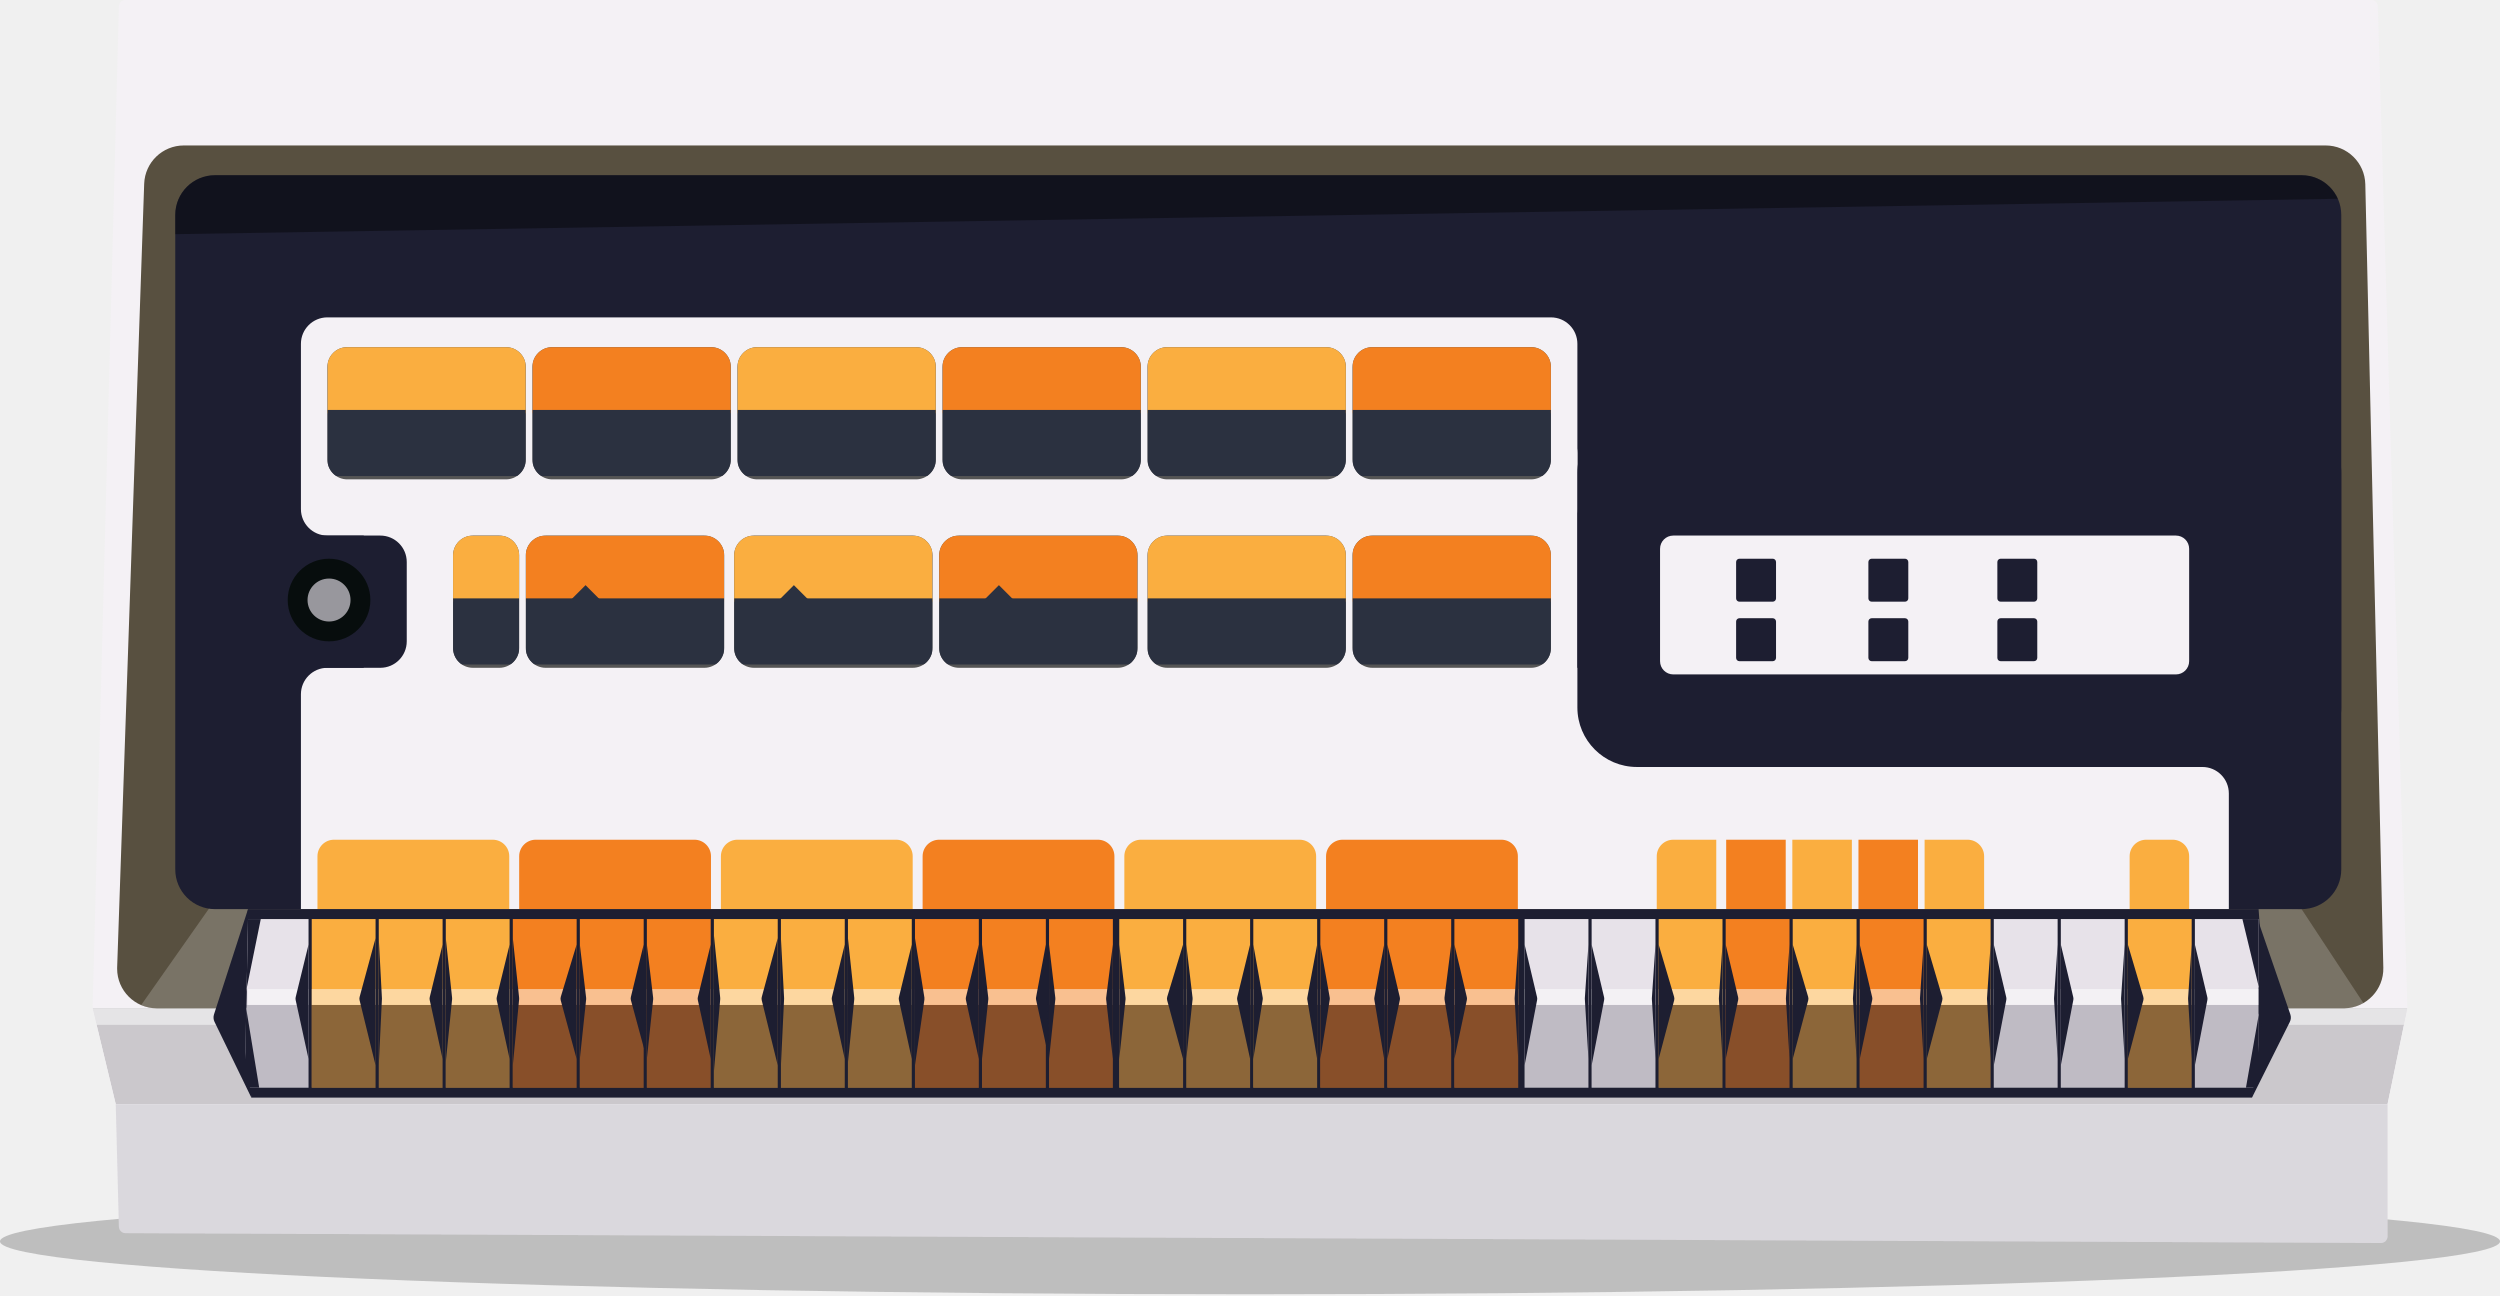
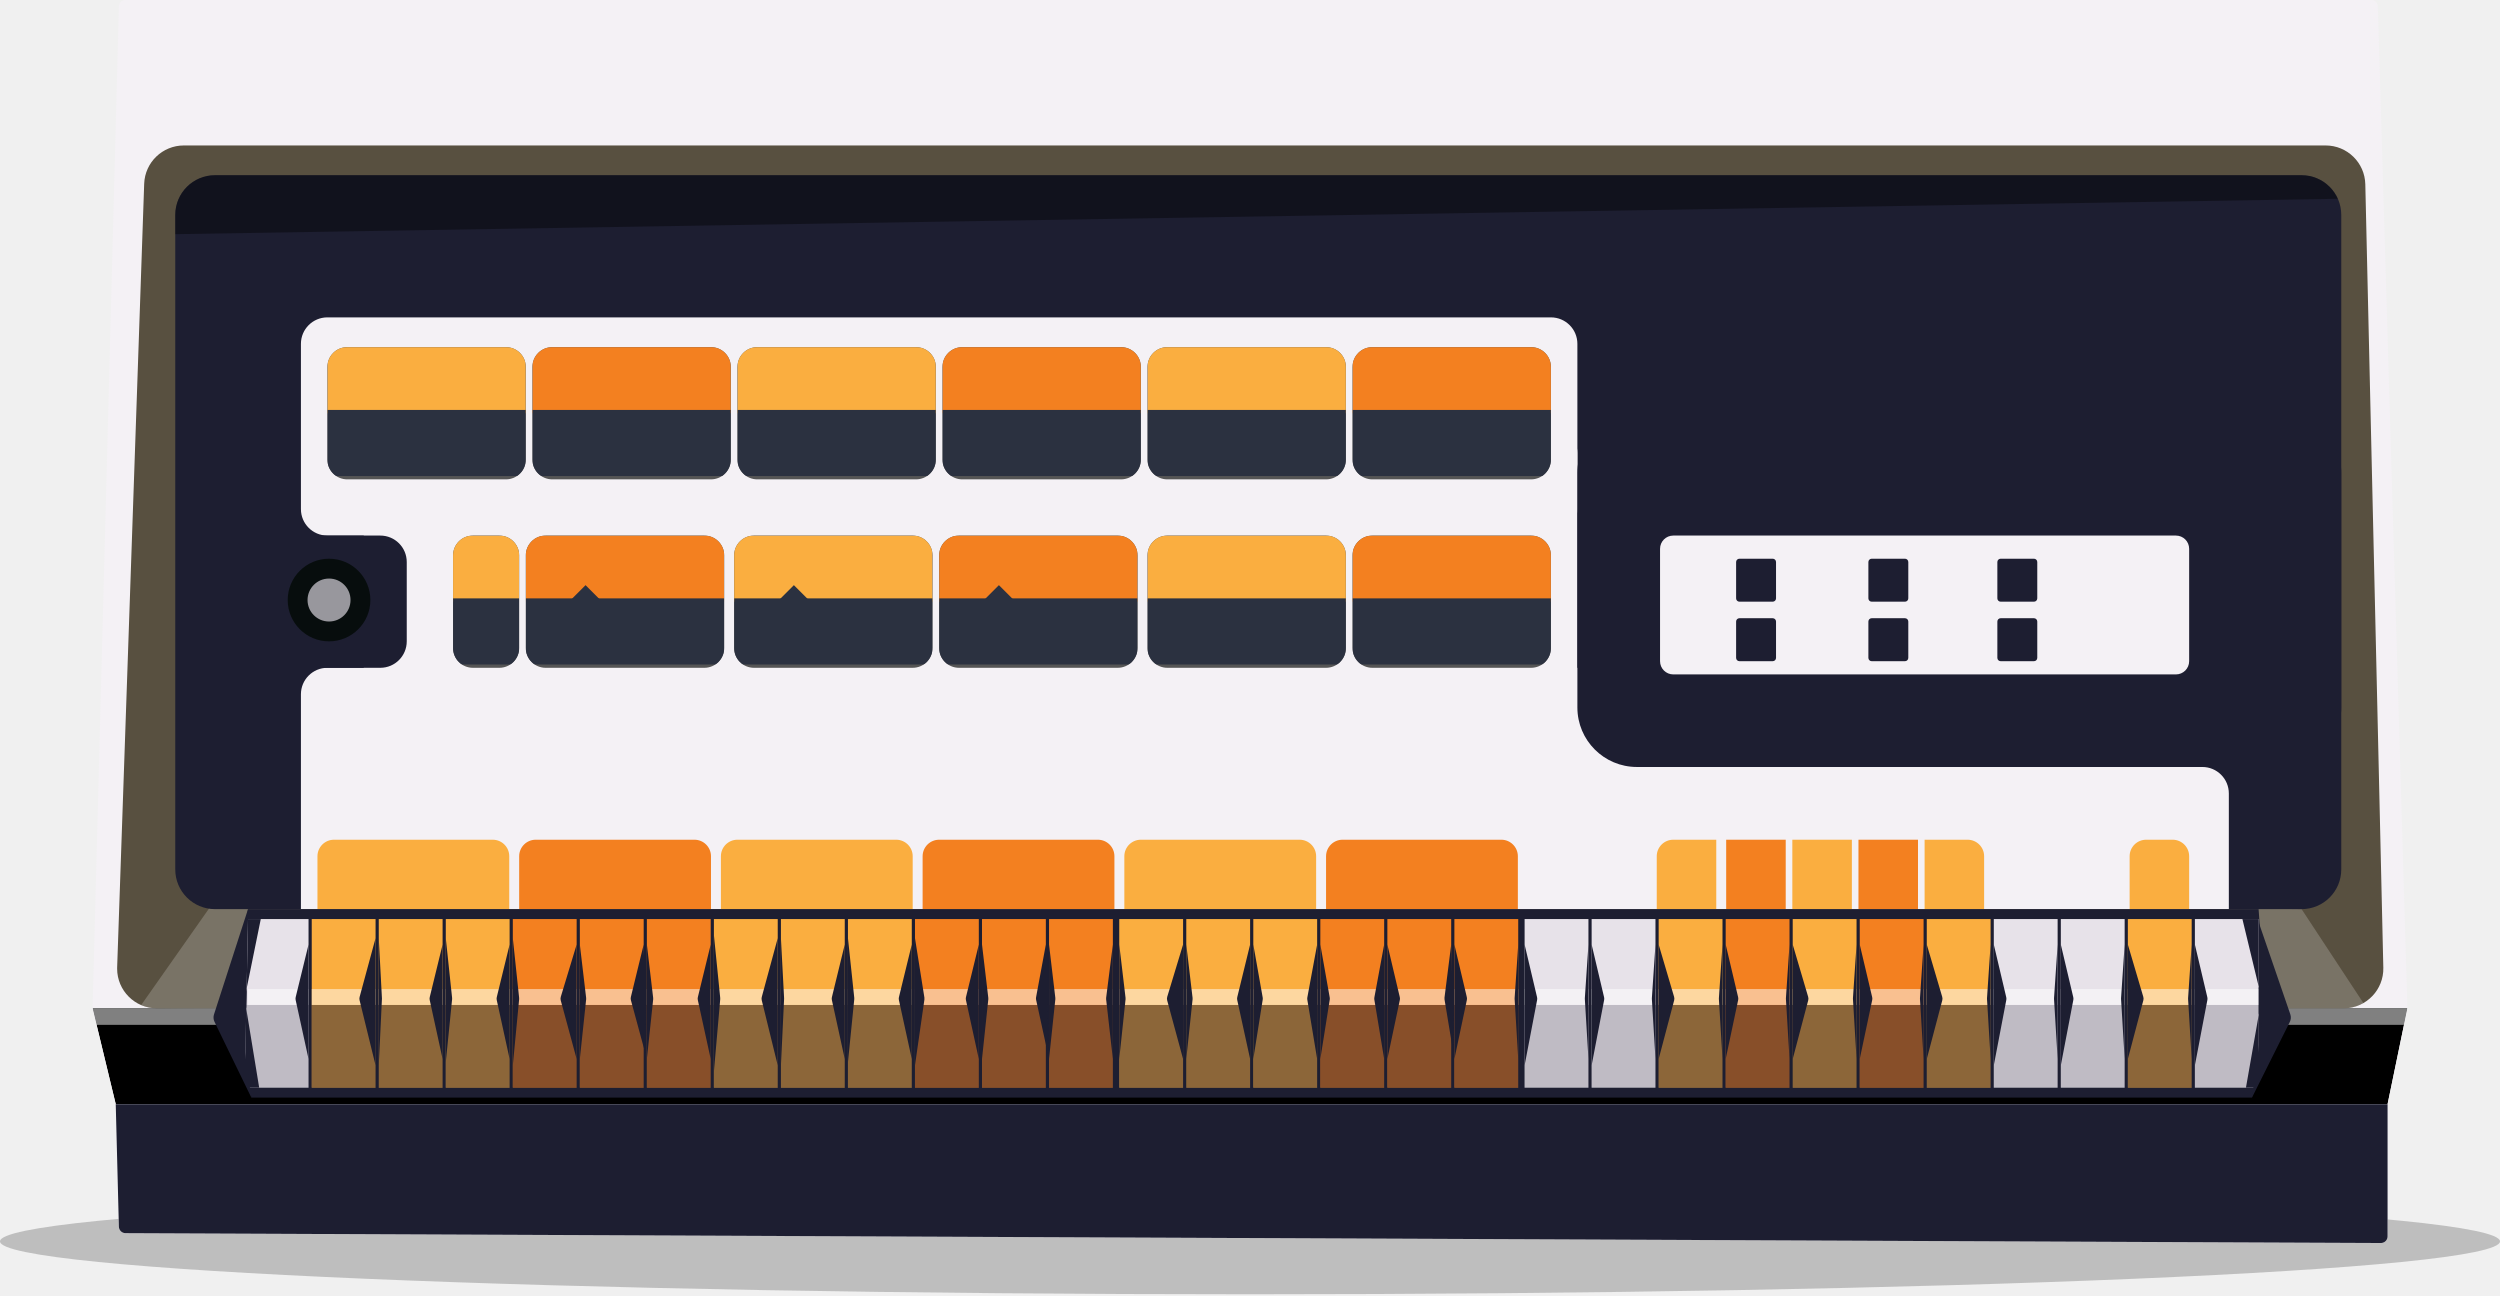
<svg xmlns="http://www.w3.org/2000/svg" xmlns:xlink="http://www.w3.org/1999/xlink" width="600px" height="311px" viewBox="0 0 600 311" version="1.1">
  <defs>
    <path d="M7.895,0 L546.872,0 L546.872,1.77635684e-15 C547.73,6.3368725e-14 548.433,0.682 548.458,1.54 L555.55,241.811 L555.55,241.811 C555.554,241.934 555.543,242.058 555.518,242.179 L550.794,265.006 L5.556,265.006 L0.049,242.201 L0.049,242.201 C0.017,242.065 0.002,241.926 0.006,241.787 L6.309,1.546 L6.309,1.546 C6.331,0.685 7.035,5.93120256e-15 7.895,5.77315973e-15 Z" id="path-1" />
    <polygon id="path-3" points="0 0 555.556 0 550.794 23.01 5.556 23.01" />
    <path d="M16.343,0 L530.376,0 L530.376,0 C535.55,-9.50459197e-16 539.778,4.131 539.896,9.304 L544.22,197.344 L544.22,197.344 C544.341,202.602 540.177,206.962 534.919,207.083 C534.846,207.085 534.773,207.086 534.7,207.086 L9.857,207.086 L9.857,207.086 C4.598,207.086 0.334,202.822 0.334,197.563 C0.334,197.453 0.336,197.344 0.34,197.235 L6.826,9.195 L6.826,9.195 C7.003,4.066 11.211,2.71901416e-15 16.343,1.77635684e-15 Z" id="path-5" />
    <rect id="path-7" x="0" y="0" width="519.841" height="176.142" rx="9.523" />
    <rect id="path-9" x="0" y="0" width="15.873" height="31.737" rx="4.761" />
    <rect id="path-11" x="0" y="0" width="47.619" height="31.737" rx="4.761" />
    <rect id="path-13" x="0" y="0" width="47.619" height="31.737" rx="4.761" />
    <rect id="path-15" x="0" y="0" width="47.619" height="31.737" rx="4.761" />
    <rect id="path-17" x="0" y="0" width="47.619" height="31.737" rx="4.761" />
    <rect id="path-19" x="0" y="0" width="47.619" height="31.737" rx="4.761" />
    <rect id="path-21" x="0" y="0" width="47.619" height="31.737" rx="4.761" />
    <rect id="path-23" x="0" y="0" width="47.619" height="31.737" rx="4.761" />
    <rect id="path-25" x="0" y="0" width="47.619" height="31.737" rx="4.761" />
    <rect id="path-27" x="0" y="0" width="47.619" height="31.737" rx="4.761" />
    <rect id="path-29" x="0" y="0" width="47.619" height="31.737" rx="4.761" />
    <rect id="path-31" x="0" y="0" width="47.619" height="31.737" rx="4.761" />
    <path d="M5.556,265.006 L550.794,265.006 L550.794,296.736 L550.794,296.736 C550.794,297.613 550.083,298.323 549.206,298.323 C549.204,298.323 549.202,298.323 549.2,298.323 L7.889,295.957 L7.889,295.957 C7.031,295.953 6.332,295.268 6.31,294.41 L5.556,265.006 Z" id="path-33" />
    <polygon id="path-34" points="2.608 0 485.147 0 486.684 21.886 483.56 45.226 3.401 45.226 0.012 21.031" />
  </defs>
-   <g id="Page-1" stroke="none" stroke-width="1" fill="none" fill-rule="evenodd">
+   <g id="Page-1" stroke="none" stroke-width="1" fill="none" fillRule="evenodd">
    <g id="Desktop-HD" transform="translate(-390, -357)">
      <g id="kl10" transform="translate(390, 357)">
        <g id="cf-01">
          <ellipse id="shadow" fill="#000000" opacity="0.21" cx="300" cy="297.933" rx="300" ry="12.695" />
          <g transform="translate(22.22222, 0)">
            <g id="bg">
              <mask id="mask-2" fill="white">
                <use xlink:href="#path-1" />
              </mask>
              <use id="Rectangle-17" fill="#F4F1F5" xlink:href="#path-1" />
              <g id="lower-bevel--shadow" mask="url(#mask-2)">
                <g transform="translate(0, 241.9967)">
                  <mask id="mask-4" fill="white">
                    <use xlink:href="#path-3" />
                  </mask>
-                   <g id="Rectangle-20" stroke="none" fill="none" fill-rule="evenodd">
+                   <g id="Rectangle-20" stroke="none" fill="none" fillRule="evenodd">
                    <use fill="#F4F1F5" xlink:href="#path-3" />
-                     <use fill-opacity="0.17" fill="#000000" xlink:href="#path-3" />
-                   </g>
-                   <rect id="Rectangle-21" stroke="none" fill="#FFFFFF" fill-rule="evenodd" opacity="0.5" mask="url(#mask-4)" x="0" y="0" width="555.556" height="3.967" />
+                     <use fillOpacity="0.17" fill="#000000" xlink:href="#path-3" />
+                   </g>
+                   <rect id="Rectangle-21" stroke="none" fill="#FFFFFF" fillRule="evenodd" opacity="0.5" mask="url(#mask-4)" x="0" y="0" width="555.556" height="3.967" />
                </g>
              </g>
              <g id="inner-bevel" mask="url(#mask-2)">
                <g transform="translate(5.555556, 34.91101)">
                  <mask id="mask-6" fill="white">
                    <use xlink:href="#path-5" />
                  </mask>
-                   <use id="Rectangle-5-Copy" stroke="none" fill="#585040" fill-rule="evenodd" xlink:href="#path-5" />
-                   <polygon id="Path-2" stroke="none" fill="#FFFFFF" fill-rule="evenodd" opacity="0.2" mask="url(#mask-6)" points="26.19 177.729 5.556 207.086 544.444 213.433 524.603 183.283" />
+                   <use id="Rectangle-5-Copy" stroke="none" fill="#585040" fillRule="evenodd" xlink:href="#path-5" />
+                   <polygon id="Path-2" stroke="none" fill="#FFFFFF" fillRule="evenodd" opacity="0.2" mask="url(#mask-6)" points="26.19 177.729 5.556 207.086 544.444 213.433 524.603 183.283" />
                </g>
              </g>
            </g>
            <g id="panel-background" transform="translate(19.84127, 42.05189)">
              <g id="Group-2">
                <g id="Group-7">
                  <mask id="mask-8" fill="white">
                    <use xlink:href="#path-7" />
                  </mask>
                  <use id="Rectangle-5" fill="#1D1E31" xlink:href="#path-7" />
                  <polygon id="shadow" fill="#000000" opacity="0.4" mask="url(#mask-8)" points="525.397 5.554 -7.937 14.282 -0.794 -11.901 525.397 -17.456" />
                </g>
                <rect id="Rectangle-3" fill="#F4F1F5" x="30.159" y="34.118" width="306.349" height="52.367" rx="6.349" />
                <path d="M36.507,118.221 L419.048,118.221 L419.048,118.221 C422.554,118.221 425.397,121.064 425.397,124.57 L425.397,176.142 L30.159,176.142 L30.159,124.57 L30.159,124.57 C30.159,121.064 33.001,118.221 36.507,118.221 Z" id="Rectangle-3-Copy-2" fill="#F4F1F5" />
                <path d="M199.206,142.024 L486.509,142.024 L486.509,142.024 C490.015,142.024 492.857,144.867 492.857,148.373 L492.857,176.142 L192.857,176.142 L192.857,148.373 L192.857,148.373 C192.857,144.867 195.7,142.024 199.206,142.024 Z" id="Rectangle-3-Copy-4" fill="#F4F1F5" />
                <rect id="Rectangle-3-Copy" fill="#F4F1F5" x="45.238" y="60.301" width="291.27" height="72.202" rx="6.349" />
                <rect id="Rectangle-6" fill="#1D1E31" x="336.508" y="57.127" width="183.333" height="84.897" rx="14.284" />
              </g>
              <rect id="Rectangle-3-Copy-3" fill="#1D1E31" x="7.937" y="86.484" width="47.619" height="31.737" rx="6.349" />
            </g>
            <g id="keyhole" transform="translate(46.8254, 134.09)">
              <ellipse id="Oval" fill="#070D0D" cx="9.921" cy="9.918" rx="9.921" ry="9.918" />
              <ellipse id="Oval-2" fill="#98979D" cx="9.921" cy="9.918" rx="5.159" ry="5.157" />
            </g>
            <rect id="Rectangle-7" fill="#F4F1F5" x="376.19" y="128.536" width="126.984" height="33.324" rx="3.174" />
            <rect id="Rectangle-8" fill="#1D1E31" x="394.444" y="148.372" width="9.58" height="10.315" rx="0.794" />
            <rect id="Rectangle-8-Copy-3" fill="#1D1E31" x="394.444" y="134.09" width="9.58" height="10.315" rx="0.794" />
            <rect id="Rectangle-8-Copy" fill="#1D1E31" x="426.19" y="148.372" width="9.58" height="10.315" rx="0.794" />
            <rect id="Rectangle-8-Copy-4" fill="#1D1E31" x="426.19" y="134.09" width="9.58" height="10.315" rx="0.794" />
            <rect id="Rectangle-8-Copy-2" fill="#1D1E31" x="457.143" y="148.372" width="9.58" height="10.315" rx="0.794" />
            <rect id="Rectangle-8-Copy-5" fill="#1D1E31" x="457.143" y="134.09" width="9.58" height="10.315" rx="0.794" />
            <g id="top-toggles" transform="translate(56, 83)">
              <g id="Group-Copy-7" transform="translate(30.50794, 45.53598)">
                <mask id="mask-10" fill="white">
                  <use xlink:href="#path-9" />
                </mask>
                <use id="Rectangle" fill="#444444" opacity="0.9" xlink:href="#path-9" />
                <rect id="Rectangle-2" fill="#FAAE40" mask="url(#mask-10)" x="0" y="0" width="15.873" height="15.869" />
                <rect id="Rectangle-2-Copy" fill="#2B3140" mask="url(#mask-10)" x="0" y="15.075" width="15.873" height="15.869" />
              </g>
              <g id="Group" transform="translate(0.349206, 0.310354)">
                <mask id="mask-12" fill="white">
                  <use xlink:href="#path-11" />
                </mask>
                <use id="Rectangle" fill="#444444" opacity="0.9" xlink:href="#path-11" />
                <rect id="Rectangle-2" fill="#FAAE40" mask="url(#mask-12)" x="0" y="0" width="47.619" height="15.869" />
                <rect id="Rectangle-2-Copy" fill="#2B3140" mask="url(#mask-12)" x="0" y="15.075" width="47.619" height="15.869" />
              </g>
              <g id="Group-Copy-3" transform="translate(98.7619, 0.310354)">
                <mask id="mask-14" fill="white">
                  <use xlink:href="#path-13" />
                </mask>
                <use id="Rectangle" fill="#444444" opacity="0.9" xlink:href="#path-13" />
                <rect id="Rectangle-2" fill="#FAAE40" mask="url(#mask-14)" x="0" y="0" width="47.619" height="15.869" />
                <rect id="Rectangle-2-Copy" fill="#2B3140" mask="url(#mask-14)" x="0" y="15.075" width="47.619" height="15.869" />
              </g>
              <g id="Group-Copy-11" transform="translate(197.1746, 45.53598)">
                <mask id="mask-16" fill="white">
                  <use xlink:href="#path-15" />
                </mask>
                <use id="Rectangle" fill="#444444" opacity="0.9" xlink:href="#path-15" />
                <rect id="Rectangle-2" fill="#FAAE40" mask="url(#mask-16)" x="0" y="0" width="47.619" height="15.869" />
                <rect id="Rectangle-2-Copy" fill="#2B3140" mask="url(#mask-16)" x="0" y="15.075" width="47.619" height="15.869" />
              </g>
              <g id="Group-Copy-5" transform="translate(197.1746, 0.310354)">
                <mask id="mask-18" fill="white">
                  <use xlink:href="#path-17" />
                </mask>
                <use id="Rectangle" fill="#444444" opacity="0.9" xlink:href="#path-17" />
                <rect id="Rectangle-2" fill="#FAAE40" mask="url(#mask-18)" x="0" y="0" width="47.619" height="15.869" />
                <rect id="Rectangle-2-Copy" fill="#2B3140" mask="url(#mask-18)" x="0" y="15.075" width="47.619" height="15.869" />
              </g>
              <g id="Group-Copy-2" transform="translate(49.55556, 0.310354)">
                <mask id="mask-20" fill="white">
                  <use xlink:href="#path-19" />
                </mask>
                <use id="Rectangle" fill="#444444" opacity="0.9" xlink:href="#path-19" />
                <rect id="Rectangle-2" fill="#F38020" mask="url(#mask-20)" x="0" y="0" width="47.619" height="15.869" />
                <rect id="Rectangle-2-Copy" fill="#2B3140" mask="url(#mask-20)" x="0" y="15.075" width="47.619" height="15.869" />
              </g>
              <g id="Group-Copy-8" transform="translate(47.96825, 45.53598)">
                <mask id="mask-22" fill="white">
                  <use xlink:href="#path-21" />
                </mask>
                <use id="Rectangle" fill="#444444" opacity="0.9" xlink:href="#path-21" />
                <rect id="Rectangle-2" fill="#F38020" mask="url(#mask-22)" x="0" y="0" width="47.619" height="15.869" />
                <rect id="Rectangle-2-Copy" fill="#2B3140" mask="url(#mask-22)" x="0" y="15.075" width="47.619" height="15.869" />
                <rect id="Rectangle-4" fill="#2B3140" mask="url(#mask-22)" transform="translate(14.34212, 17.51189) rotate(-315) translate(-14.34212, -17.51189) " x="10.374" y="13.545" width="7.937" height="7.934" />
              </g>
              <g id="Group-Copy-9" transform="translate(97.96825, 45.53598)">
                <mask id="mask-24" fill="white">
                  <use xlink:href="#path-23" />
                </mask>
                <use id="Rectangle" fill="#444444" opacity="0.9" xlink:href="#path-23" />
                <rect id="Rectangle-2" fill="#FAAE40" mask="url(#mask-24)" x="0" y="0" width="47.619" height="15.869" />
                <rect id="Rectangle-2-Copy" fill="#2B3140" mask="url(#mask-24)" x="0" y="15.075" width="47.619" height="15.869" />
                <rect id="Rectangle-4" fill="#2B3140" mask="url(#mask-24)" transform="translate(14.34212, 17.51189) rotate(-315) translate(-14.34212, -17.51189) " x="10.374" y="13.545" width="7.937" height="7.934" />
              </g>
              <g id="Group-Copy-10" transform="translate(147.1746, 45.53598)">
                <mask id="mask-26" fill="white">
                  <use xlink:href="#path-25" />
                </mask>
                <use id="Rectangle" fill="#444444" opacity="0.9" xlink:href="#path-25" />
                <rect id="Rectangle-2" fill="#F38020" mask="url(#mask-26)" x="0" y="0" width="47.619" height="15.869" />
                <rect id="Rectangle-2-Copy" fill="#2B3140" mask="url(#mask-26)" x="0" y="15.075" width="47.619" height="15.869" />
                <rect id="Rectangle-4" fill="#2B3140" mask="url(#mask-26)" transform="translate(14.34212, 17.51189) rotate(-315) translate(-14.34212, -17.51189) " x="10.374" y="13.545" width="7.937" height="7.934" />
              </g>
              <g id="Group-Copy-4" transform="translate(147.9683, 0.310354)">
                <mask id="mask-28" fill="white">
                  <use xlink:href="#path-27" />
                </mask>
                <use id="Rectangle" fill="#444444" opacity="0.9" xlink:href="#path-27" />
                <rect id="Rectangle-2" fill="#F38020" mask="url(#mask-28)" x="0" y="0" width="47.619" height="15.869" />
                <rect id="Rectangle-2-Copy" fill="#2B3140" mask="url(#mask-28)" x="0" y="15.075" width="47.619" height="15.869" />
              </g>
              <g id="Group-Copy-6" transform="translate(246.381, 0.310354)">
                <mask id="mask-30" fill="white">
                  <use xlink:href="#path-29" />
                </mask>
                <use id="Rectangle" fill="#444444" opacity="0.9" xlink:href="#path-29" />
                <rect id="Rectangle-2" fill="#F38020" mask="url(#mask-30)" x="0" y="0" width="47.619" height="15.869" />
                <rect id="Rectangle-2-Copy" fill="#2B3140" mask="url(#mask-30)" x="0" y="15.075" width="47.619" height="15.869" />
              </g>
              <g id="Group-Copy-12" transform="translate(246.381, 45.53598)">
                <mask id="mask-32" fill="white">
                  <use xlink:href="#path-31" />
                </mask>
                <use id="Rectangle" fill="#444444" opacity="0.9" xlink:href="#path-31" />
                <rect id="Rectangle-2" fill="#F38020" mask="url(#mask-32)" x="0" y="0" width="47.619" height="15.869" />
                <rect id="Rectangle-2-Copy" fill="#2B3140" mask="url(#mask-32)" x="0" y="15.075" width="47.619" height="15.869" />
              </g>
            </g>
            <path d="M57.936,201.532 L96.032,201.532 L96.032,201.532 C98.224,201.532 100,203.308 100,205.5 L100,218.194 L53.968,218.194 L53.968,205.5 L53.968,205.5 C53.968,203.308 55.745,201.532 57.936,201.532 Z" id="Rectangle-9" fill="#FAAE40" />
            <path d="M154.762,201.532 L192.858,201.532 L192.858,201.532 C195.049,201.532 196.825,203.308 196.825,205.5 L196.825,218.194 L150.794,218.194 L150.794,205.5 L150.794,205.5 C150.794,203.308 152.57,201.532 154.762,201.532 Z" id="Rectangle-9-Copy-2" fill="#FAAE40" />
            <path d="M251.587,201.532 L289.683,201.532 L289.683,201.532 C291.874,201.532 293.651,203.308 293.651,205.5 L293.651,218.194 L247.619,218.194 L247.619,205.5 L247.619,205.5 C247.619,203.308 249.396,201.532 251.587,201.532 Z" id="Rectangle-9-Copy-4" fill="#FAAE40" />
            <path d="M379.365,201.532 L389.683,201.532 L389.683,218.194 L375.397,218.194 L375.397,205.5 L375.397,205.5 C375.397,203.308 377.173,201.532 379.365,201.532 Z" id="Rectangle-9-Copy-6" fill="#FAAE40" />
            <rect id="Rectangle-9-Copy-7" fill="#F38020" x="392.063" y="201.532" width="14.286" height="16.662" />
            <rect id="Rectangle-9-Copy-9" fill="#F38020" x="423.81" y="201.532" width="14.286" height="16.662" />
            <rect id="Rectangle-9-Copy-8" fill="#FAAE40" x="407.937" y="201.532" width="14.286" height="16.662" />
            <path d="M439.683,201.532 L450,201.532 L450,201.532 C452.192,201.532 453.968,203.308 453.968,205.5 L453.968,218.194 L439.683,218.194 L439.683,201.532 Z" id="Rectangle-9-Copy-10" fill="#FAAE40" />
            <path d="M492.857,201.532 L499.207,201.532 L499.207,201.532 C501.398,201.532 503.175,203.308 503.175,205.5 L503.175,218.194 L488.889,218.194 L488.889,205.5 L488.889,205.5 C488.889,203.308 490.665,201.532 492.857,201.532 Z" id="Rectangle-9-Copy-11" fill="#FAAE40" />
            <path d="M106.349,201.532 L144.445,201.532 L144.445,201.532 C146.636,201.532 148.413,203.308 148.413,205.5 L148.413,218.194 L102.381,218.194 L102.381,205.5 L102.381,205.5 C102.381,203.308 104.157,201.532 106.349,201.532 Z" id="Rectangle-9-Copy" fill="#F38020" />
            <path d="M203.174,201.532 L241.27,201.532 L241.27,201.532 C243.462,201.532 245.238,203.308 245.238,205.5 L245.238,218.194 L199.206,218.194 L199.206,205.5 L199.206,205.5 C199.206,203.308 200.983,201.532 203.174,201.532 Z" id="Rectangle-9-Copy-3" fill="#F38020" />
            <path d="M300,201.532 L338.096,201.532 L338.096,201.532 C340.287,201.532 342.063,203.308 342.063,205.5 L342.063,218.194 L296.032,218.194 L296.032,205.5 L296.032,205.5 C296.032,203.308 297.808,201.532 300,201.532 Z" id="Rectangle-9-Copy-5" fill="#F38020" />
            <path d="" id="Path-4" stroke="#6A6A6A" stroke-width="0.794" stroke-linecap="square" />
            <rect id="Rectangle-13" fill="#F9F6F1" x="371.429" y="237.236" width="2.381" height="1.587" />
            <rect id="Rectangle-13-Copy" fill="#E8E2E4" x="371.429" y="238.823" width="2.381" height="1.587" />
            <rect id="Rectangle-13-Copy-2" fill="#C8B8A8" x="371.429" y="240.41" width="2.381" height="1.587" />
            <g id="Rectangle-19">
              <use fill="#F4F1F5" xlink:href="#path-33" />
-               <use fill-opacity="0.12" fill="#1D1E31" xlink:href="#path-33" />
+               <use fillOpacity="0.12" fill="#1D1E31" xlink:href="#path-33" />
            </g>
            <path d="M519.048,218.987 L527.453,243.432 L527.453,243.432 C527.661,244.036 527.617,244.699 527.331,245.271 L518.254,263.419 L519.048,218.987 Z" id="corner-right" fill="#1D1E31" />
            <path d="M29.815,218.194 L37.98,243.466 L37.98,243.466 C38.169,244.051 38.124,244.686 37.856,245.238 L29.021,263.419 L29.815,218.194 Z" id="corner-left" fill="#1D1E31" transform="translate(33.5581, 240.8066) scale(-1, 1) translate(-33.5581, -240.8066) " />
            <g id="buttons" transform="translate(34.69382, 218.1938)">
              <mask id="mask-35" fill="white">
                <use xlink:href="#path-34" />
              </mask>
              <use id="Rectangle-16" fill="#1D1E31" xlink:href="#path-34" />
              <g id="Group-5" mask="url(#mask-35)">
                <g transform="translate(0.814113, 2.380296)">
                  <g id="Group-3" transform="translate(226.977, 0)">
                    <rect id="Rectangle-14" fill="#FAAE40" x="0" y="0" width="15.32" height="40.465" />
                    <rect id="Rectangle-15" fill="#1D1E31" opacity="0.5" x="0" y="20.614" width="16.086" height="19.851" />
                    <rect id="Rectangle-12" fill="#FFFFFF" opacity="0.5" x="0" y="16.797" width="15.32" height="3.817" />
                    <path d="M15.32,6.108 L12.235,18.743 L12.235,18.743 C12.18,18.97 12.177,19.206 12.227,19.433 L15.32,33.594 L15.32,6.108 Z" id="Path-6" fill="#1D1E31" />
                    <path d="M1.523,6.108 L0.011,18.917 L0.011,18.917 C-0.003,19.03 -0.003,19.144 0.008,19.258 L1.523,33.594 L1.523,6.108 Z" id="Path-6-Copy" fill="#1D1E31" transform="translate(0.761264, 19.85077) scale(-1, 1) translate(-0.761264, -19.85077) " />
                  </g>
                  <g id="Group-3-Copy-14" transform="translate(340.3485, 0)">
                    <rect id="Rectangle-14" fill="#FAAE40" x="0" y="0" width="15.32" height="40.465" />
                    <rect id="Rectangle-15" fill="#1D1E31" opacity="0.5" x="0" y="20.614" width="16.086" height="19.851" />
                    <rect id="Rectangle-12" fill="#FFFFFF" opacity="0.5" x="0" y="16.797" width="15.32" height="3.817" />
                    <path d="M15.32,6.108 L14.456,18.99 L14.456,18.99 C14.451,19.055 14.451,19.12 14.455,19.185 L15.32,33.594 L15.32,6.108 Z" id="Path-6" fill="#1D1E31" />
                    <path d="M3.772,6.108 L0.063,18.677 L0.063,18.677 C-0.017,18.945 -0.021,19.23 0.051,19.501 L3.772,33.594 L3.772,6.108 Z" id="Path-6-Copy" fill="#1D1E31" transform="translate(1.885786, 19.85077) scale(-1, 1) translate(-1.885786, -19.85077) " />
                  </g>
                  <g id="Group-3-Copy-16" transform="translate(372.5215, 0)">
                    <rect id="Rectangle-14" fill="#FAAE40" x="0" y="0" width="15.32" height="40.465" />
                    <rect id="Rectangle-15" fill="#1D1E31" opacity="0.5" x="0" y="20.614" width="16.086" height="19.851" />
                    <rect id="Rectangle-12" fill="#FFFFFF" opacity="0.5" x="0" y="16.797" width="15.32" height="3.817" />
                    <path d="M15.32,6.108 L14.456,18.99 L14.456,18.99 C14.451,19.055 14.451,19.12 14.455,19.185 L15.32,33.594 L15.32,6.108 Z" id="Path-6" fill="#1D1E31" />
                    <path d="M3.772,6.108 L0.063,18.677 L0.063,18.677 C-0.017,18.945 -0.021,19.23 0.051,19.501 L3.772,33.594 L3.772,6.108 Z" id="Path-6-Copy" fill="#1D1E31" transform="translate(1.885786, 19.85077) scale(-1, 1) translate(-1.885786, -19.85077) " />
                  </g>
                  <g id="Group-3-Copy-18" transform="translate(404.6945, 0)">
                    <rect id="Rectangle-14" fill="#FAAE40" x="0" y="0" width="15.32" height="40.465" />
                    <rect id="Rectangle-15" fill="#1D1E31" opacity="0.5" x="0" y="20.614" width="16.086" height="19.851" />
                    <rect id="Rectangle-12" fill="#FFFFFF" opacity="0.5" x="0" y="16.797" width="15.32" height="3.817" />
                    <path d="M15.32,6.108 L14.456,18.99 L14.456,18.99 C14.451,19.055 14.451,19.12 14.455,19.185 L15.32,33.594 L15.32,6.108 Z" id="Path-6" fill="#1D1E31" />
                    <path d="M3.772,6.108 L0.063,18.677 L0.063,18.677 C-0.017,18.945 -0.021,19.23 0.051,19.501 L3.772,33.594 L3.772,6.108 Z" id="Path-6-Copy" fill="#1D1E31" transform="translate(1.885786, 19.85077) scale(-1, 1) translate(-1.885786, -19.85077) " />
                  </g>
                  <g id="Group-3-Copy-22" transform="translate(452.954, 0)">
                    <rect id="Rectangle-14" fill="#FAAE40" x="0" y="0" width="15.32" height="40.465" />
                    <rect id="Rectangle-15" fill="#1D1E31" opacity="0.5" x="0" y="20.614" width="16.086" height="19.851" />
                    <rect id="Rectangle-12" fill="#FFFFFF" opacity="0.5" x="0" y="16.797" width="15.32" height="3.817" />
                    <path d="M15.32,6.108 L14.456,18.99 L14.456,18.99 C14.451,19.055 14.451,19.12 14.455,19.185 L15.32,33.594 L15.32,6.108 Z" id="Path-6" fill="#1D1E31" />
                    <path d="M3.772,6.108 L0.063,18.677 L0.063,18.677 C-0.017,18.945 -0.021,19.23 0.051,19.501 L3.772,33.594 L3.772,6.108 Z" id="Path-6-Copy" fill="#1D1E31" transform="translate(1.885786, 19.85077) scale(-1, 1) translate(-1.885786, -19.85077) " />
                  </g>
                  <g id="Group-3-Copy-11" transform="translate(128.926, 0)">
                    <rect id="Rectangle-14" fill="#FAAE40" x="0.766" y="0" width="15.32" height="40.465" />
                    <rect id="Rectangle-15" fill="#1D1E31" opacity="0.5" x="0.766" y="20.614" width="16.086" height="19.851" />
                    <rect id="Rectangle-12" fill="#FFFFFF" opacity="0.5" x="0.766" y="16.797" width="15.32" height="3.817" />
                    <path d="M16.086,6.108 L13.001,18.743 L13.001,18.743 C12.946,18.97 12.943,19.206 12.993,19.433 L16.086,33.594 L16.086,6.108 Z" id="Path-6" fill="#1D1E31" />
                    <path d="M1.294,4.581 L0.532,19.01 L0.532,19.01 C0.53,19.062 0.529,19.113 0.532,19.164 L1.294,35.121 L1.294,4.581 Z" id="Path-6-Copy" fill="#1D1E31" transform="translate(1.030116, 19.85077) scale(-1, 1) translate(-1.030116, -19.85077) " />
                  </g>
                  <g id="Group-3-Copy-27" transform="translate(32.40697, 0)">
                    <rect id="Rectangle-14" fill="#FAAE40" x="0.766" y="0" width="15.32" height="40.465" />
                    <rect id="Rectangle-15" fill="#1D1E31" opacity="0.5" x="0.766" y="20.614" width="16.086" height="19.851" />
                    <rect id="Rectangle-12" fill="#FFFFFF" opacity="0.5" x="0.766" y="16.797" width="15.32" height="3.817" />
                    <path d="M16.086,6.108 L13.001,18.743 L13.001,18.743 C12.946,18.97 12.943,19.206 12.993,19.433 L16.086,33.594 L16.086,6.108 Z" id="Path-6" fill="#1D1E31" />
                    <path d="M1.294,4.581 L0.532,19.01 L0.532,19.01 C0.53,19.062 0.529,19.113 0.532,19.164 L1.294,35.121 L1.294,4.581 Z" id="Path-6-Copy" fill="#1D1E31" transform="translate(1.030116, 19.85077) scale(-1, 1) translate(-1.030116, -19.85077) " />
                  </g>
                  <g id="Group-3-Copy-2" transform="translate(243.0635, 0)">
                    <rect id="Rectangle-14" fill="#FAAE40" x="0" y="0" width="15.32" height="40.465" />
                    <rect id="Rectangle-15" fill="#1D1E31" opacity="0.5" x="0" y="20.614" width="16.086" height="19.851" />
                    <rect id="Rectangle-12" fill="#FFFFFF" opacity="0.5" x="0" y="16.797" width="15.32" height="3.817" />
                    <path d="M15.32,6.108 L12.966,18.823 L12.966,18.823 C12.934,18.998 12.932,19.177 12.961,19.352 L15.32,33.594 L15.32,6.108 Z" id="Path-6" fill="#1D1E31" />
                    <path d="M2.277,6.108 L0.023,18.834 L0.023,18.834 C-0.006,19.002 -0.008,19.173 0.019,19.341 L2.277,33.594 L2.277,6.108 Z" id="Path-6-Copy" fill="#1D1E31" transform="translate(1.138369, 19.85077) scale(-1, 1) translate(-1.138369, -19.85077) " />
                  </g>
                  <g id="Group-3-Copy-12" transform="translate(145.7785, 0)">
                    <rect id="Rectangle-14" fill="#FAAE40" x="0" y="0" width="15.32" height="40.465" />
                    <rect id="Rectangle-15" fill="#1D1E31" opacity="0.5" x="0" y="20.614" width="16.086" height="19.851" />
                    <rect id="Rectangle-12" fill="#FFFFFF" opacity="0.5" x="0" y="16.797" width="15.32" height="3.817" />
                    <path d="M15.32,6.108 L12.235,18.743 L12.235,18.743 C12.18,18.97 12.177,19.206 12.227,19.433 L15.32,33.594 L15.32,6.108 Z" id="Path-6" fill="#1D1E31" />
                    <path d="M1.524,4.581 L0.008,18.93 L0.008,18.93 C-0.003,19.035 -0.003,19.14 0.008,19.244 L1.524,34.357 L1.524,4.581 Z" id="Path-6-Copy" fill="#1D1E31" transform="translate(0.761976, 19.46902) scale(-1, 1) translate(-0.761976, -19.46902) " />
                  </g>
                  <g id="Group-3-Copy-28" transform="translate(49.25949, 0)">
                    <rect id="Rectangle-14" fill="#FAAE40" x="0" y="0" width="15.32" height="40.465" />
                    <rect id="Rectangle-15" fill="#1D1E31" opacity="0.5" x="0" y="20.614" width="16.086" height="19.851" />
                    <rect id="Rectangle-12" fill="#FFFFFF" opacity="0.5" x="0" y="16.797" width="15.32" height="3.817" />
                    <path d="M15.32,6.108 L12.235,18.743 L12.235,18.743 C12.18,18.97 12.177,19.206 12.227,19.433 L15.32,33.594 L15.32,6.108 Z" id="Path-6" fill="#1D1E31" />
                    <path d="M1.524,4.581 L0.008,18.93 L0.008,18.93 C-0.003,19.035 -0.003,19.14 0.008,19.244 L1.524,34.357 L1.524,4.581 Z" id="Path-6-Copy" fill="#1D1E31" transform="translate(0.761976, 19.46902) scale(-1, 1) translate(-0.761976, -19.46902) " />
                  </g>
                  <g id="Group-3-Copy-3" transform="translate(259.15, 0)">
                    <rect id="Rectangle-14" fill="#F38020" x="0" y="0" width="15.32" height="40.465" />
                    <rect id="Rectangle-15" fill="#1D1E31" opacity="0.5" x="0" y="20.614" width="16.086" height="19.851" />
                    <rect id="Rectangle-12" fill="#FFFFFF" opacity="0.5" x="0" y="16.797" width="15.32" height="3.817" />
                    <path d="M15.32,6.108 L12.966,18.823 L12.966,18.823 C12.934,18.998 12.932,19.177 12.961,19.352 L15.32,33.594 L15.32,6.108 Z" id="Path-6" fill="#1D1E31" />
                    <path d="M2.277,6.108 L0.023,18.834 L0.023,18.834 C-0.006,19.002 -0.008,19.173 0.019,19.341 L2.277,33.594 L2.277,6.108 Z" id="Path-6-Copy" fill="#1D1E31" transform="translate(1.138369, 19.85077) scale(-1, 1) translate(-1.138369, -19.85077) " />
                  </g>
                  <g id="Group-3-Copy-8" transform="translate(161.865, 0)">
                    <rect id="Rectangle-14" fill="#F38020" x="0" y="0" width="15.32" height="40.465" />
                    <rect id="Rectangle-15" fill="#1D1E31" opacity="0.5" x="0" y="20.614" width="16.086" height="19.851" />
                    <rect id="Rectangle-12" fill="#FFFFFF" opacity="0.5" x="0" y="16.797" width="15.32" height="3.817" />
                    <path d="M15.32,6.108 L12.235,18.743 L12.235,18.743 C12.18,18.97 12.177,19.206 12.227,19.433 L15.32,33.594 L15.32,6.108 Z" id="Path-6" fill="#1D1E31" />
                    <path d="M2.281,4.581 L0.019,18.859 L0.019,18.859 C-0.005,19.01 -0.006,19.164 0.015,19.316 L2.281,35.121 L2.281,4.581 Z" id="Path-6-Copy" fill="#1D1E31" transform="translate(1.140389, 19.85077) scale(-1, 1) translate(-1.140389, -19.85077) " />
                  </g>
                  <g id="Group-3-Copy-24" transform="translate(65.34599, 0)">
                    <rect id="Rectangle-14" fill="#F38020" x="0" y="0" width="15.32" height="40.465" />
                    <rect id="Rectangle-15" fill="#1D1E31" opacity="0.5" x="0" y="20.614" width="16.086" height="19.851" />
                    <rect id="Rectangle-12" fill="#FFFFFF" opacity="0.5" x="0" y="16.797" width="15.32" height="3.817" />
                    <path d="M15.32,6.108 L11.513,18.666 L11.513,18.666 C11.429,18.941 11.425,19.234 11.5,19.512 L15.32,33.594 L15.32,6.108 Z" id="Path-6" fill="#1D1E31" />
                    <path d="M1.524,4.581 L0.008,18.934 L0.008,18.934 C-0.002,19.036 -0.003,19.139 0.007,19.241 L1.524,35.121 L1.524,4.581 Z" id="Path-6-Copy" fill="#1D1E31" transform="translate(0.762169, 19.85077) scale(-1, 1) translate(-0.762169, -19.85077) " />
                  </g>
                  <g id="Group-3-Copy-4" transform="translate(275.2365, 0)">
                    <rect id="Rectangle-14" fill="#F38020" x="0" y="0" width="15.32" height="40.465" />
                    <rect id="Rectangle-15" fill="#1D1E31" opacity="0.5" x="0" y="20.614" width="16.086" height="19.851" />
                    <rect id="Rectangle-12" fill="#FFFFFF" opacity="0.5" x="0" y="16.797" width="15.32" height="3.817" />
                    <path d="M15.32,6.108 L13.711,18.866 L13.711,18.866 C13.693,19.013 13.695,19.162 13.72,19.308 L16.086,33.594 L15.32,6.108 Z" id="Path-6" fill="#1D1E31" />
                    <path d="M3.026,6.108 L0.041,18.754 L0.041,18.754 C-0.011,18.973 -0.014,19.202 0.033,19.422 L3.026,33.594 L3.026,6.108 Z" id="Path-6-Copy" fill="#1D1E31" transform="translate(1.513185, 19.85077) scale(-1, 1) translate(-1.513185, -19.85077) " />
                  </g>
                  <g id="Group-3-Copy-9" transform="translate(177.9515, 0)">
                    <rect id="Rectangle-14" fill="#F38020" x="0" y="0" width="15.32" height="40.465" />
                    <rect id="Rectangle-15" fill="#1D1E31" opacity="0.5" x="0" y="20.614" width="16.086" height="19.851" />
                    <rect id="Rectangle-12" fill="#FFFFFF" opacity="0.5" x="0" y="16.797" width="15.32" height="3.817" />
                    <path d="M15.32,6.108 L12.973,18.783 L12.973,18.783 C12.936,18.984 12.94,19.19 12.983,19.389 L16.086,33.594 L15.32,6.108 Z" id="Path-6" fill="#1D1E31" />
                    <path d="M1.523,6.108 L0.011,18.917 L0.011,18.917 C-0.003,19.03 -0.003,19.144 0.008,19.258 L1.523,33.594 L1.523,6.108 Z" id="Path-6-Copy" fill="#1D1E31" transform="translate(0.761264, 19.85077) scale(-1, 1) translate(-0.761264, -19.85077) " />
                  </g>
                  <g id="Group-3-Copy-25" transform="translate(81.43249, 0)">
                    <rect id="Rectangle-14" fill="#F38020" x="0" y="0" width="15.32" height="40.465" />
                    <rect id="Rectangle-15" fill="#1D1E31" opacity="0.5" x="0" y="20.614" width="16.086" height="19.851" />
                    <rect id="Rectangle-12" fill="#FFFFFF" opacity="0.5" x="0" y="16.797" width="15.32" height="3.817" />
                    <path d="M15.32,6.108 L12.245,18.704 L12.245,18.704 C12.183,18.955 12.187,19.218 12.254,19.468 L16.086,33.594 L15.32,6.108 Z" id="Path-6" fill="#1D1E31" />
                    <path d="M1.523,6.108 L0.011,18.917 L0.011,18.917 C-0.003,19.03 -0.003,19.144 0.008,19.258 L1.523,33.594 L1.523,6.108 Z" id="Path-6-Copy" fill="#1D1E31" transform="translate(0.761264, 19.85077) scale(-1, 1) translate(-0.761264, -19.85077) " />
                  </g>
                  <g id="Group-3-Copy-5" transform="translate(291.323, 0)">
                    <rect id="Rectangle-14" fill="#F38020" x="0" y="0" width="15.32" height="40.465" />
                    <rect id="Rectangle-15" fill="#1D1E31" opacity="0.5" x="0" y="20.614" width="16.086" height="19.851" />
                    <rect id="Rectangle-12" fill="#FFFFFF" opacity="0.5" x="0" y="16.797" width="15.32" height="3.817" />
                    <path d="M15.32,6.108 L14.456,18.99 L14.456,18.99 C14.451,19.055 14.451,19.12 14.455,19.185 L15.32,33.594 L15.32,6.108 Z" id="Path-6" fill="#1D1E31" />
                    <path d="M3.026,6.108 L0.041,18.754 L0.041,18.754 C-0.011,18.973 -0.014,19.202 0.033,19.422 L3.026,33.594 L3.026,6.108 Z" id="Path-6-Copy" fill="#1D1E31" transform="translate(1.513185, 19.85077) scale(-1, 1) translate(-1.513185, -19.85077) " />
                  </g>
                  <g id="Group-3-Copy-15" transform="translate(356.435, 0)">
                    <rect id="Rectangle-14" fill="#F38020" x="0" y="0" width="15.32" height="40.465" />
                    <rect id="Rectangle-15" fill="#1D1E31" opacity="0.5" x="0" y="20.614" width="16.086" height="19.851" />
                    <rect id="Rectangle-12" fill="#FFFFFF" opacity="0.5" x="0" y="16.797" width="15.32" height="3.817" />
                    <path d="M15.32,6.108 L14.456,18.99 L14.456,18.99 C14.451,19.055 14.451,19.12 14.455,19.185 L15.32,33.594 L15.32,6.108 Z" id="Path-6" fill="#1D1E31" />
                    <path d="M3.026,6.108 L0.041,18.754 L0.041,18.754 C-0.011,18.973 -0.014,19.202 0.033,19.422 L3.026,33.594 L3.026,6.108 Z" id="Path-6-Copy" fill="#1D1E31" transform="translate(1.513185, 19.85077) scale(-1, 1) translate(-1.513185, -19.85077) " />
                  </g>
                  <g id="Group-3-Copy-17" transform="translate(388.608, 0)">
                    <rect id="Rectangle-14" fill="#F38020" x="0" y="0" width="15.32" height="40.465" />
                    <rect id="Rectangle-15" fill="#1D1E31" opacity="0.5" x="0" y="20.614" width="16.086" height="19.851" />
                    <rect id="Rectangle-12" fill="#FFFFFF" opacity="0.5" x="0" y="16.797" width="15.32" height="3.817" />
                    <path d="M15.32,6.108 L14.456,18.99 L14.456,18.99 C14.451,19.055 14.451,19.12 14.455,19.185 L15.32,33.594 L15.32,6.108 Z" id="Path-6" fill="#1D1E31" />
                    <path d="M3.026,6.108 L0.041,18.754 L0.041,18.754 C-0.011,18.973 -0.014,19.202 0.033,19.422 L3.026,33.594 L3.026,6.108 Z" id="Path-6-Copy" fill="#1D1E31" transform="translate(1.513185, 19.85077) scale(-1, 1) translate(-1.513185, -19.85077) " />
                  </g>
                  <g id="Group-3-Copy-10" transform="translate(194.038, 0)">
                    <rect id="Rectangle-14" fill="#F38020" x="0" y="0" width="15.32" height="40.465" />
                    <rect id="Rectangle-15" fill="#1D1E31" opacity="0.5" x="0" y="20.614" width="16.086" height="19.851" />
                    <rect id="Rectangle-12" fill="#FFFFFF" opacity="0.5" x="0" y="16.797" width="15.32" height="3.817" />
                    <path d="M15.32,6.108 L13.706,18.906 L13.706,18.906 C13.691,19.026 13.69,19.148 13.704,19.269 L15.32,33.594 L15.32,6.108 Z" id="Path-6" fill="#1D1E31" />
                    <path d="M1.523,6.108 L0.011,18.917 L0.011,18.917 C-0.003,19.03 -0.003,19.144 0.008,19.258 L1.523,33.594 L1.523,6.108 Z" id="Path-6-Copy" fill="#1D1E31" transform="translate(0.761264, 19.85077) scale(-1, 1) translate(-0.761264, -19.85077) " />
                  </g>
                  <g id="Group-3-Copy-26" transform="translate(97.51899, 0)">
                    <rect id="Rectangle-14" fill="#F38020" x="0" y="0" width="15.32" height="40.465" />
                    <rect id="Rectangle-15" fill="#1D1E31" opacity="0.5" x="0" y="20.614" width="16.086" height="19.851" />
                    <rect id="Rectangle-12" fill="#FFFFFF" opacity="0.5" x="0" y="16.797" width="15.32" height="3.817" />
                    <path d="M15.32,6.108 L12.235,18.743 L12.235,18.743 C12.18,18.97 12.177,19.206 12.227,19.433 L15.32,33.594 L15.32,6.108 Z" id="Path-6" fill="#1D1E31" />
                    <path d="M1.523,6.108 L0.011,18.917 L0.011,18.917 C-0.003,19.03 -0.003,19.144 0.008,19.258 L1.523,33.594 L1.523,6.108 Z" id="Path-6-Copy" fill="#1D1E31" transform="translate(0.761264, 19.85077) scale(-1, 1) translate(-0.761264, -19.85077) " />
                  </g>
                  <g id="Group-3-Copy-6" transform="translate(308.1755, 0)">
                    <rect id="Rectangle-14" fill="#E7E2E9" x="0" y="0" width="15.32" height="40.465" />
                    <rect id="Rectangle-15" fill="#1D1E31" opacity="0.2" x="0" y="20.614" width="16.086" height="19.851" />
                    <rect id="Rectangle-12" fill="#FFFFFF" opacity="0.5" x="0" y="16.797" width="15.32" height="3.817" />
                    <path d="M15.32,6.108 L14.456,18.99 L14.456,18.99 C14.451,19.055 14.451,19.12 14.455,19.185 L15.32,33.594 L15.32,6.108 Z" id="Path-6" fill="#1D1E31" />
                    <path d="M3.03,6.108 L0.041,18.769 L0.041,18.769 C-0.009,18.979 -0.013,19.197 0.027,19.409 L3.03,35.121 L3.03,6.108 Z" id="Path-6-Copy" fill="#1D1E31" transform="translate(1.514968, 20.61426) scale(-1, 1) translate(-1.514968, -20.61426) " />
                  </g>
                  <g id="Group-3-Copy-30" transform="translate(0, 0)">
                    <polygon id="Rectangle-14" fill="#E7E2E9" points="1.794 0 16.32 0 16.32 40.465 1 40.465" />
                    <rect id="Rectangle-15" fill="#1D1E31" opacity="0.2" x="1" y="20.614" width="16.086" height="19.851" />
                    <polygon id="Rectangle-12" fill="#FFFFFF" opacity="0.5" points="1.794 16.797 16.32 16.797 16.32 20.614 1.794 20.614" />
                    <path d="M16.32,6.108 L13.235,18.743 L13.235,18.743 C13.18,18.97 13.177,19.206 13.227,19.433 L16.32,33.594 L16.32,6.108 Z" id="Path-6" fill="#1D1E31" />
                    <path d="M4.062,-1.13686838e-13 L0.998,-2.34840687e-14 L4.827,18.812 L4.827,18.812 C4.864,18.994 4.868,19.181 4.838,19.365 L1.381,40.465 L4.855,40.465 L4.062,-1.13686838e-13 Z" id="Path-6-Copy" fill="#1D1E31" transform="translate(2.927722, 20.23251) scale(-1, 1) translate(-2.927722, -20.23251) " />
                  </g>
                  <g id="Group-3-Copy-7" transform="translate(324.262, 0)">
                    <rect id="Rectangle-14" fill="#E7E2E9" x="0" y="0" width="15.32" height="40.465" />
                    <rect id="Rectangle-15" fill="#1D1E31" opacity="0.2" x="0" y="20.614" width="16.086" height="19.851" />
                    <rect id="Rectangle-12" fill="#FFFFFF" opacity="0.5" x="0" y="16.797" width="15.32" height="3.817" />
                    <path d="M15.32,6.108 L14.456,18.99 L14.456,18.99 C14.451,19.055 14.451,19.12 14.455,19.185 L15.32,33.594 L15.32,6.108 Z" id="Path-6" fill="#1D1E31" />
                    <path d="M3.03,6.108 L0.041,18.769 L0.041,18.769 C-0.009,18.979 -0.013,19.197 0.027,19.409 L3.03,35.121 L3.03,6.108 Z" id="Path-6-Copy" fill="#1D1E31" transform="translate(1.514968, 20.61426) scale(-1, 1) translate(-1.514968, -20.61426) " />
                  </g>
                  <g id="Group-3-Copy-19" transform="translate(420.781, 0)">
                    <rect id="Rectangle-14" fill="#E7E2E9" x="0" y="0" width="15.32" height="40.465" />
                    <rect id="Rectangle-15" fill="#1D1E31" opacity="0.2" x="0" y="20.614" width="16.086" height="19.851" />
                    <rect id="Rectangle-12" fill="#FFFFFF" opacity="0.5" x="0" y="16.797" width="15.32" height="3.817" />
                    <path d="M15.32,6.108 L14.456,18.99 L14.456,18.99 C14.451,19.055 14.451,19.12 14.455,19.185 L15.32,33.594 L15.32,6.108 Z" id="Path-6" fill="#1D1E31" />
                    <path d="M3.03,6.108 L0.041,18.769 L0.041,18.769 C-0.009,18.979 -0.013,19.197 0.027,19.409 L3.03,35.121 L3.03,6.108 Z" id="Path-6-Copy" fill="#1D1E31" transform="translate(1.514968, 20.61426) scale(-1, 1) translate(-1.514968, -20.61426) " />
                  </g>
                  <g id="Group-3-Copy-21" transform="translate(436.8675, 0)">
                    <rect id="Rectangle-14" fill="#E7E2E9" x="0" y="0" width="15.32" height="40.465" />
                    <rect id="Rectangle-15" fill="#1D1E31" opacity="0.2" x="0" y="20.614" width="16.086" height="19.851" />
                    <rect id="Rectangle-12" fill="#FFFFFF" opacity="0.5" x="0" y="16.797" width="15.32" height="3.817" />
                    <path d="M15.32,6.108 L14.456,18.99 L14.456,18.99 C14.451,19.055 14.451,19.12 14.455,19.185 L15.32,33.594 L15.32,6.108 Z" id="Path-6" fill="#1D1E31" />
                    <path d="M3.03,6.108 L0.041,18.769 L0.041,18.769 C-0.009,18.979 -0.013,19.197 0.027,19.409 L3.03,35.121 L3.03,6.108 Z" id="Path-6-Copy" fill="#1D1E31" transform="translate(1.514968, 20.61426) scale(-1, 1) translate(-1.514968, -20.61426) " />
                  </g>
                  <g id="Group-3-Copy-23" transform="translate(469.0405, 0)">
                    <rect id="Rectangle-14" fill="#E7E2E9" x="0" y="0" width="15.32" height="40.465" />
                    <rect id="Rectangle-15" fill="#1D1E31" opacity="0.2" x="0" y="20.614" width="16.086" height="19.851" />
                    <rect id="Rectangle-12" fill="#FFFFFF" opacity="0.5" x="0" y="16.797" width="15.32" height="3.817" />
                    <path d="M15.32,0 L11.407,0 L15.934,18.777 L15.934,18.777 C15.983,18.982 15.99,19.194 15.954,19.401 L12.256,40.465 L15.32,40.465 L15.32,0 Z" id="Path-6" fill="#1D1E31" />
                    <path d="M3.03,6.108 L0.041,18.769 L0.041,18.769 C-0.009,18.979 -0.013,19.197 0.027,19.409 L3.03,35.121 L3.03,6.108 Z" id="Path-6-Copy" fill="#1D1E31" transform="translate(1.514968, 20.61426) scale(-1, 1) translate(-1.514968, -20.61426) " />
                  </g>
                  <g id="Group-3-Copy" transform="translate(210.8905, 0)">
                    <rect id="Rectangle-14" fill="#FAAE40" x="0" y="0" width="15.32" height="40.465" />
                    <rect id="Rectangle-15" fill="#1D1E31" opacity="0.5" x="0" y="20.614" width="16.086" height="19.851" />
                    <rect id="Rectangle-12" fill="#FFFFFF" opacity="0.5" x="0" y="16.797" width="15.32" height="3.817" />
                    <path d="M15.32,6.108 L11.513,18.666 L11.513,18.666 C11.429,18.941 11.425,19.234 11.5,19.512 L15.32,33.594 L15.32,6.108 Z" id="Path-6" fill="#1D1E31" />
                    <path d="M1.523,6.108 L0.011,18.917 L0.011,18.917 C-0.003,19.03 -0.003,19.144 0.008,19.258 L1.523,33.594 L1.523,6.108 Z" id="Path-6-Copy" fill="#1D1E31" transform="translate(0.761264, 19.85077) scale(-1, 1) translate(-0.761264, -19.85077) " />
                  </g>
                  <g id="Group-3-Copy-13" transform="translate(113.6055, 0)">
                    <rect id="Rectangle-14" fill="#FAAE40" x="0" y="0" width="15.32" height="40.465" />
                    <rect id="Rectangle-15" fill="#1D1E31" opacity="0.5" x="0" y="20.614" width="16.086" height="19.851" />
                    <rect id="Rectangle-12" fill="#FFFFFF" opacity="0.5" x="0" y="16.797" width="15.32" height="3.817" />
                    <path d="M15.32,4.581 L11.489,18.705 L11.489,18.705 C11.421,18.956 11.417,19.22 11.479,19.472 L15.32,35.121 L15.32,4.581 Z" id="Path-6" fill="#1D1E31" />
                    <path d="M1.525,3.817 L0.008,18.944 L0.008,18.944 C-0.002,19.039 -0.003,19.135 0.006,19.23 L1.525,36.648 L1.525,3.817 Z" id="Path-6-Copy" fill="#1D1E31" transform="translate(0.762679, 20.23251) scale(-1, 1) translate(-0.762679, -20.23251) " />
                  </g>
                  <g id="Group-3-Copy-29" transform="translate(17.0865, 0)">
                    <rect id="Rectangle-14" fill="#FAAE40" x="0" y="0" width="15.32" height="40.465" />
                    <rect id="Rectangle-15" fill="#1D1E31" opacity="0.5" x="0" y="20.614" width="16.086" height="19.851" />
                    <rect id="Rectangle-12" fill="#FFFFFF" opacity="0.5" x="0" y="16.797" width="15.32" height="3.817" />
                    <path d="M15.32,4.581 L11.489,18.705 L11.489,18.705 C11.421,18.956 11.417,19.22 11.479,19.472 L15.32,35.121 L15.32,4.581 Z" id="Path-6" fill="#1D1E31" />
                  </g>
                </g>
              </g>
            </g>
          </g>
        </g>
      </g>
    </g>
  </g>
</svg>
